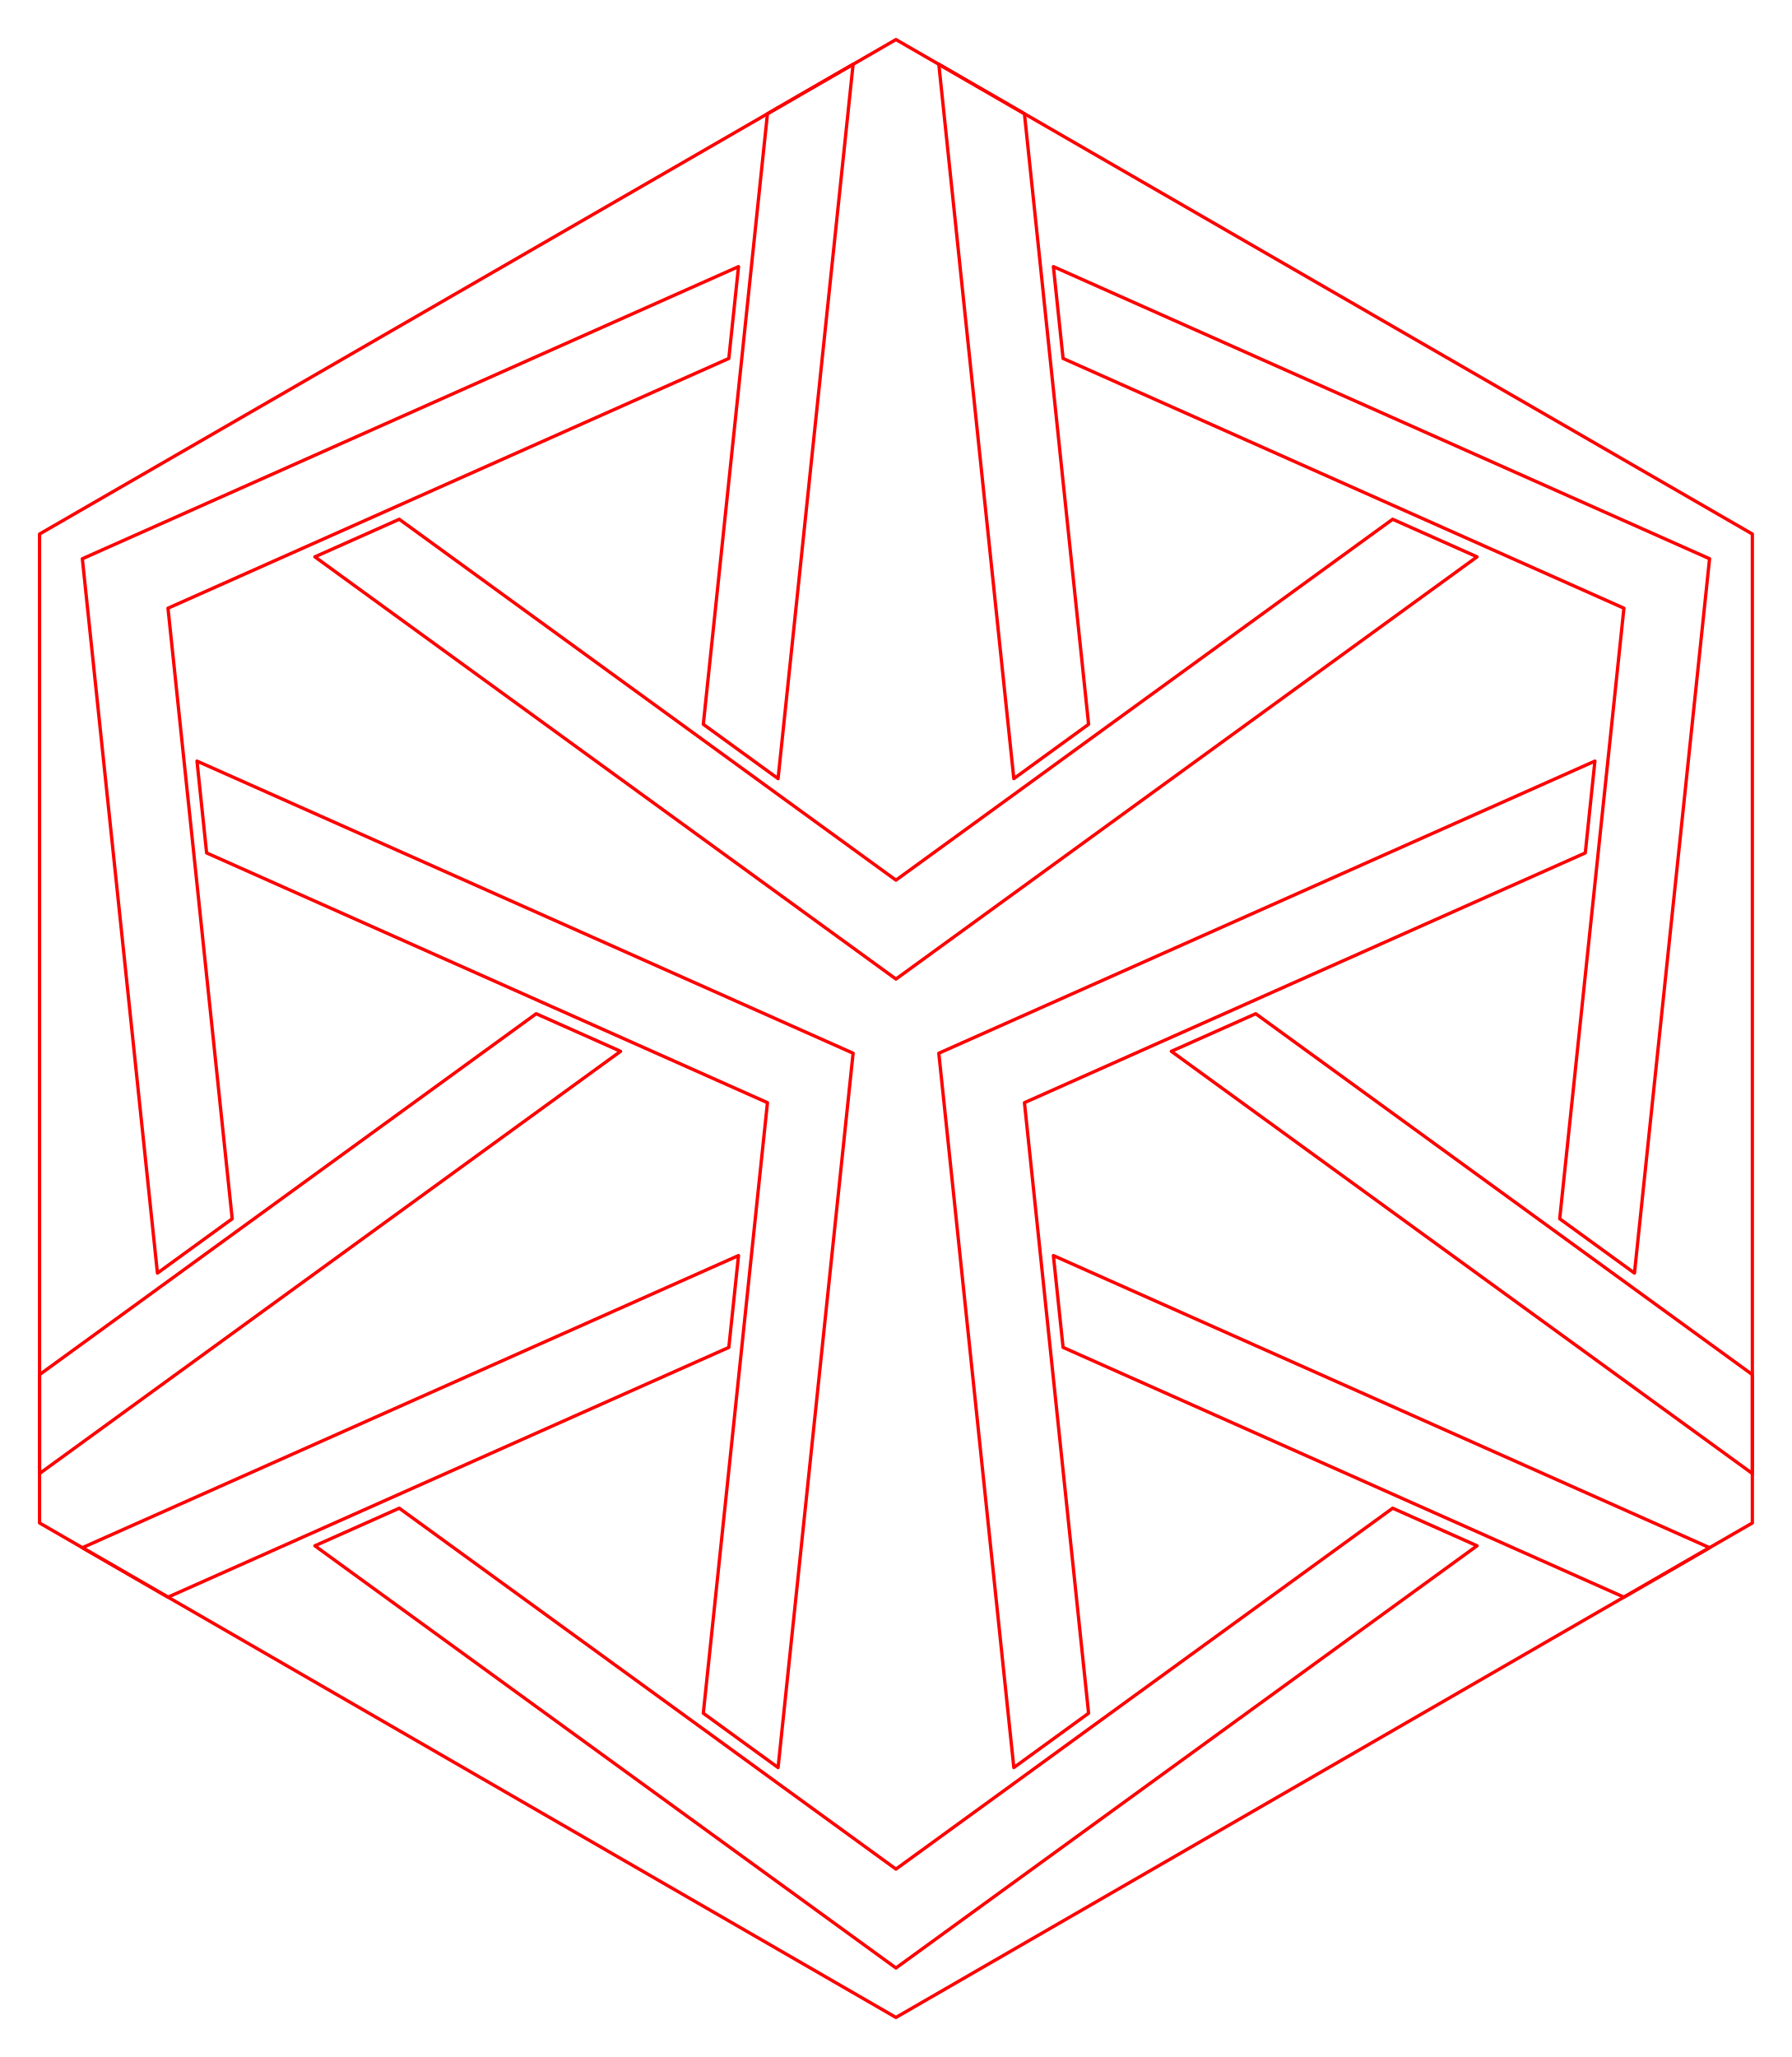
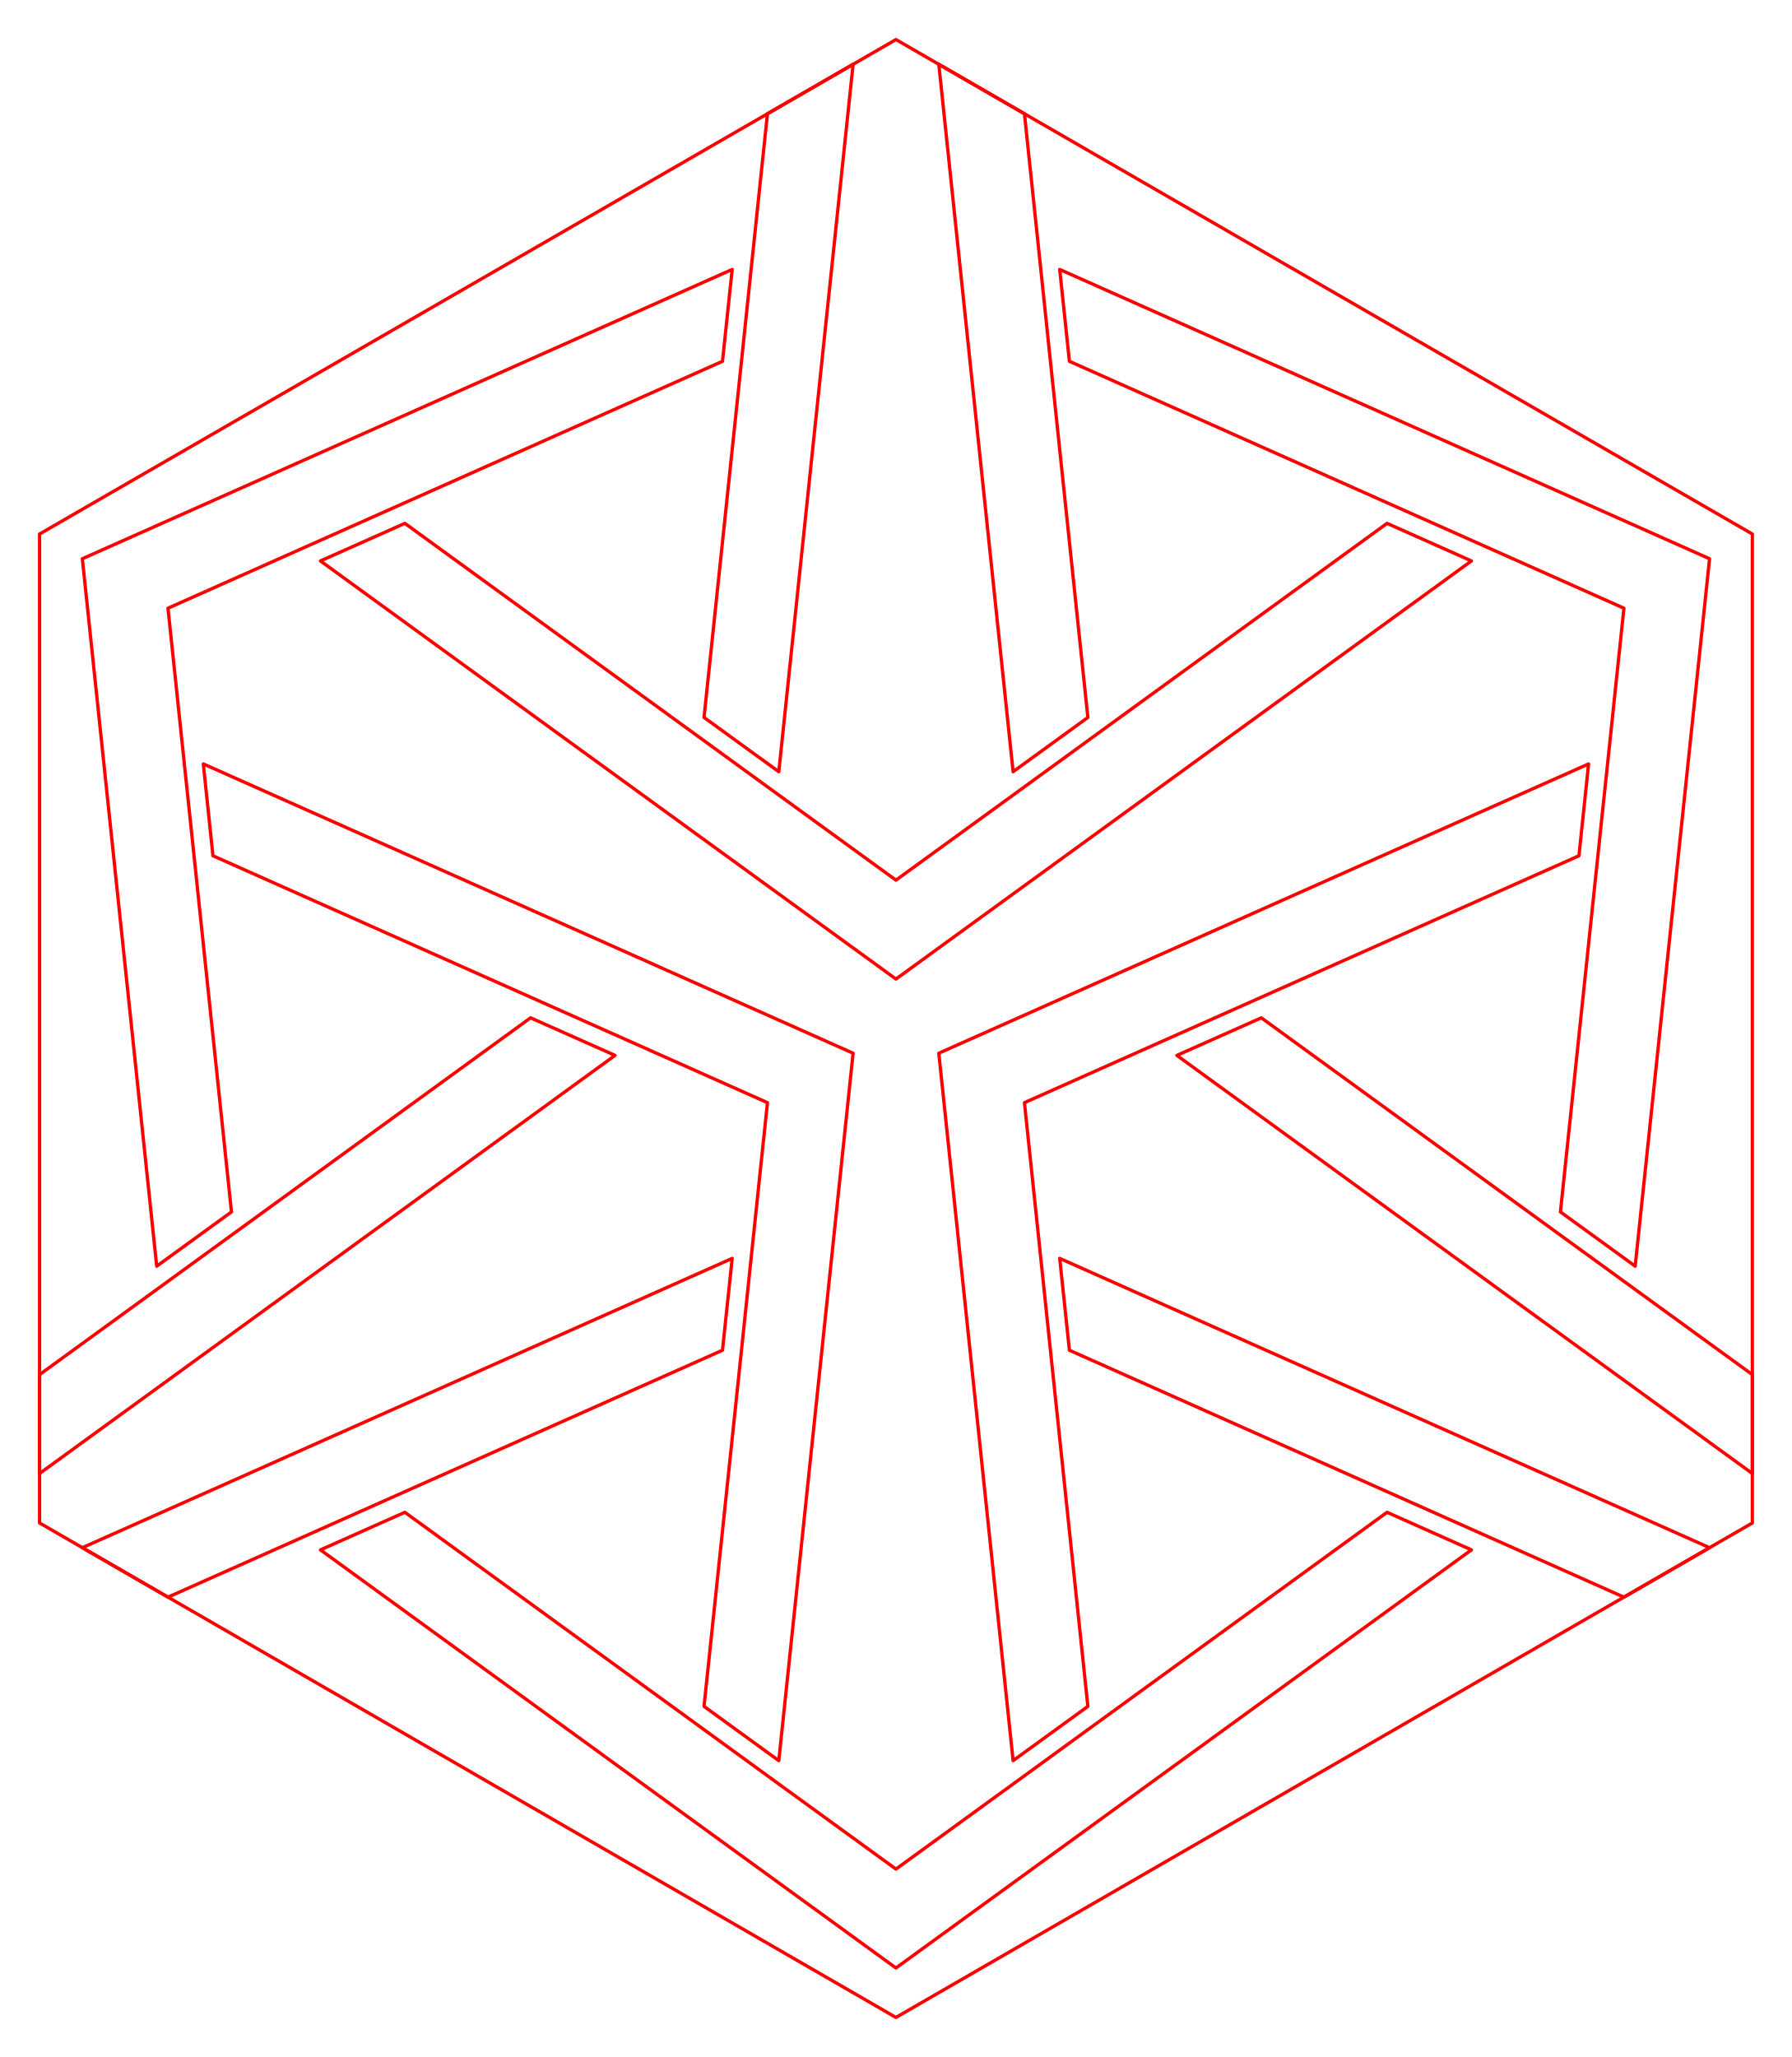
<svg xmlns="http://www.w3.org/2000/svg" version="1.1" viewBox="-13.59 -15.6 27.181 31.2">
  <g id="cut" fill="none" stroke="#FF0000" stroke-width="0.05" stroke-linecap="round" stroke-linejoin="round">
    <path d="M -12.99 -7.5 L 0 -15 L 12.99 -7.5 L 12.99 7.5 L 0 15 L -12.99 7.5 Z" />
-     <path d="M 2.922 -4.614 L 2.329 -10.254 L 2.183 -11.648 L 1.949 -13.875 L 0.65 -14.625 L 1.788 -3.79 Z" />
-     <path d="M -7.716 -7.856 L -8.996 -7.286 L -11.042 -6.375 L -10.808 -4.148 L -10.661 -2.754 L -10.068 2.886 L -11.202 3.71 L -12.341 -7.125 L -2.388 -11.556 L -2.535 -10.163 Z" />
-     <path d="M -0.65 -14.625 L -1.788 -3.79 L -2.922 -4.614 L -2.329 -10.254 L -2.183 -11.648 L -1.949 -13.875 Z" />
-     <path d="M 0 -0.75 L -8.814 -7.154 L -7.534 -7.724 L -2.945 -4.39 L -1.812 -3.566 L 0 -2.25 L 1.812 -3.566 L 2.945 -4.39 L 7.534 -7.724 L 8.814 -7.154 Z" />
-     <path d="M 0.65 0.375 L 1.788 11.21 L 2.922 10.386 L 2.329 4.746 L 2.183 3.352 L 1.949 1.125 L 3.994 0.214 L 5.275 -0.356 L 10.456 -2.663 L 10.602 -4.056 Z" />
-     <path d="M 0 14.25 L 8.814 7.846 L 7.534 7.276 L 2.945 10.61 L 1.812 11.434 L 0 12.75 L -1.812 11.434 L -2.945 10.61 L -7.534 7.276 L -8.814 7.846 Z" />
-     <path d="M 12.341 7.875 L 2.388 3.444 L 2.535 4.837 L 7.716 7.144 L 8.996 7.714 L 11.042 8.625 Z" />
-     <path d="M 12.341 -7.125 L 11.202 3.71 L 10.068 2.886 L 10.661 -2.754 L 10.808 -4.148 L 11.042 -6.375 L 8.996 -7.286 L 7.716 -7.856 L 2.535 -10.163 L 2.388 -11.556 Z" />
-     <path d="M 12.99 6.75 L 4.177 0.346 L 5.457 -0.224 L 10.045 3.11 L 11.179 3.934 L 12.99 5.25 Z" />
-     <path d="M -0.65 0.375 L -10.602 -4.056 L -10.456 -2.663 L -5.275 -0.356 L -3.994 0.214 L -1.949 1.125 L -2.183 3.352 L -2.329 4.746 L -2.922 10.386 L -1.788 11.21 Z" />
-     <path d="M -12.99 6.75 L -4.177 0.346 L -5.457 -0.224 L -10.045 3.11 L -11.179 3.934 L -12.99 5.25 Z" />
-     <path d="M -12.341 7.875 L -2.388 3.444 L -2.535 4.837 L -7.716 7.144 L -8.996 7.714 L -11.042 8.625 Z" />
+     <path d="M 2.911 -4.718 L 2.329 -10.254 L 2.183 -11.648 L 1.949 -13.875 L 0.65 -14.625 L 1.777 -3.895 Z" />
+     <path d="M -7.716 -7.856 L -8.996 -7.286 L -11.042 -6.375 L -10.808 -4.148 L -10.661 -2.754 L -10.079 2.782 L -11.213 3.605 L -12.341 -7.125 L -2.484 -11.513 L -2.631 -10.12 Z" />
+     <path d="M -0.65 -14.625 L -1.777 -3.895 L -2.911 -4.718 L -2.329 -10.254 L -2.183 -11.648 L -1.949 -13.875 Z" />
+     <path d="M 0 -0.75 L -8.729 -7.092 L -7.449 -7.662 L -2.945 -4.39 L -1.812 -3.566 L 0 -2.25 L 1.812 -3.566 L 2.945 -4.39 L 7.449 -7.662 L 8.729 -7.092 Z" />
+     <path d="M 0.65 0.375 L 1.777 11.105 L 2.911 10.282 L 2.329 4.746 L 2.183 3.352 L 1.949 1.125 L 3.994 0.214 L 5.275 -0.356 L 10.36 -2.62 L 10.506 -4.013 Z" />
+     <path d="M 0 14.25 L 8.729 7.908 L 7.449 7.338 L 2.945 10.61 L 1.812 11.434 L 0 12.75 L -1.812 11.434 L -2.945 10.61 L -7.449 7.338 L -8.729 7.908 Z" />
+     <path d="M 12.341 7.875 L 2.484 3.487 L 2.631 4.88 L 7.716 7.144 L 8.996 7.714 L 11.042 8.625 Z" />
+     <path d="M 12.341 -7.125 L 11.213 3.605 L 10.079 2.782 L 10.661 -2.754 L 10.808 -4.148 L 11.042 -6.375 L 8.996 -7.286 L 7.716 -7.856 L 2.631 -10.12 L 2.484 -11.513 Z" />
+     <path d="M 12.99 6.75 L 4.261 0.408 L 5.542 -0.162 L 10.045 3.11 L 11.179 3.934 L 12.99 5.25 Z" />
+     <path d="M -0.65 0.375 L -10.506 -4.013 L -10.36 -2.62 L -5.275 -0.356 L -3.994 0.214 L -1.949 1.125 L -2.183 3.352 L -2.329 4.746 L -2.911 10.282 L -1.777 11.105 Z" />
+     <path d="M -12.99 6.75 L -4.261 0.408 L -5.542 -0.162 L -10.045 3.11 L -11.179 3.934 L -12.99 5.25 Z" />
+     <path d="M -12.341 7.875 L -2.484 3.487 L -2.631 4.88 L -7.716 7.144 L -8.996 7.714 L -11.042 8.625 Z" />
  </g>
</svg>
